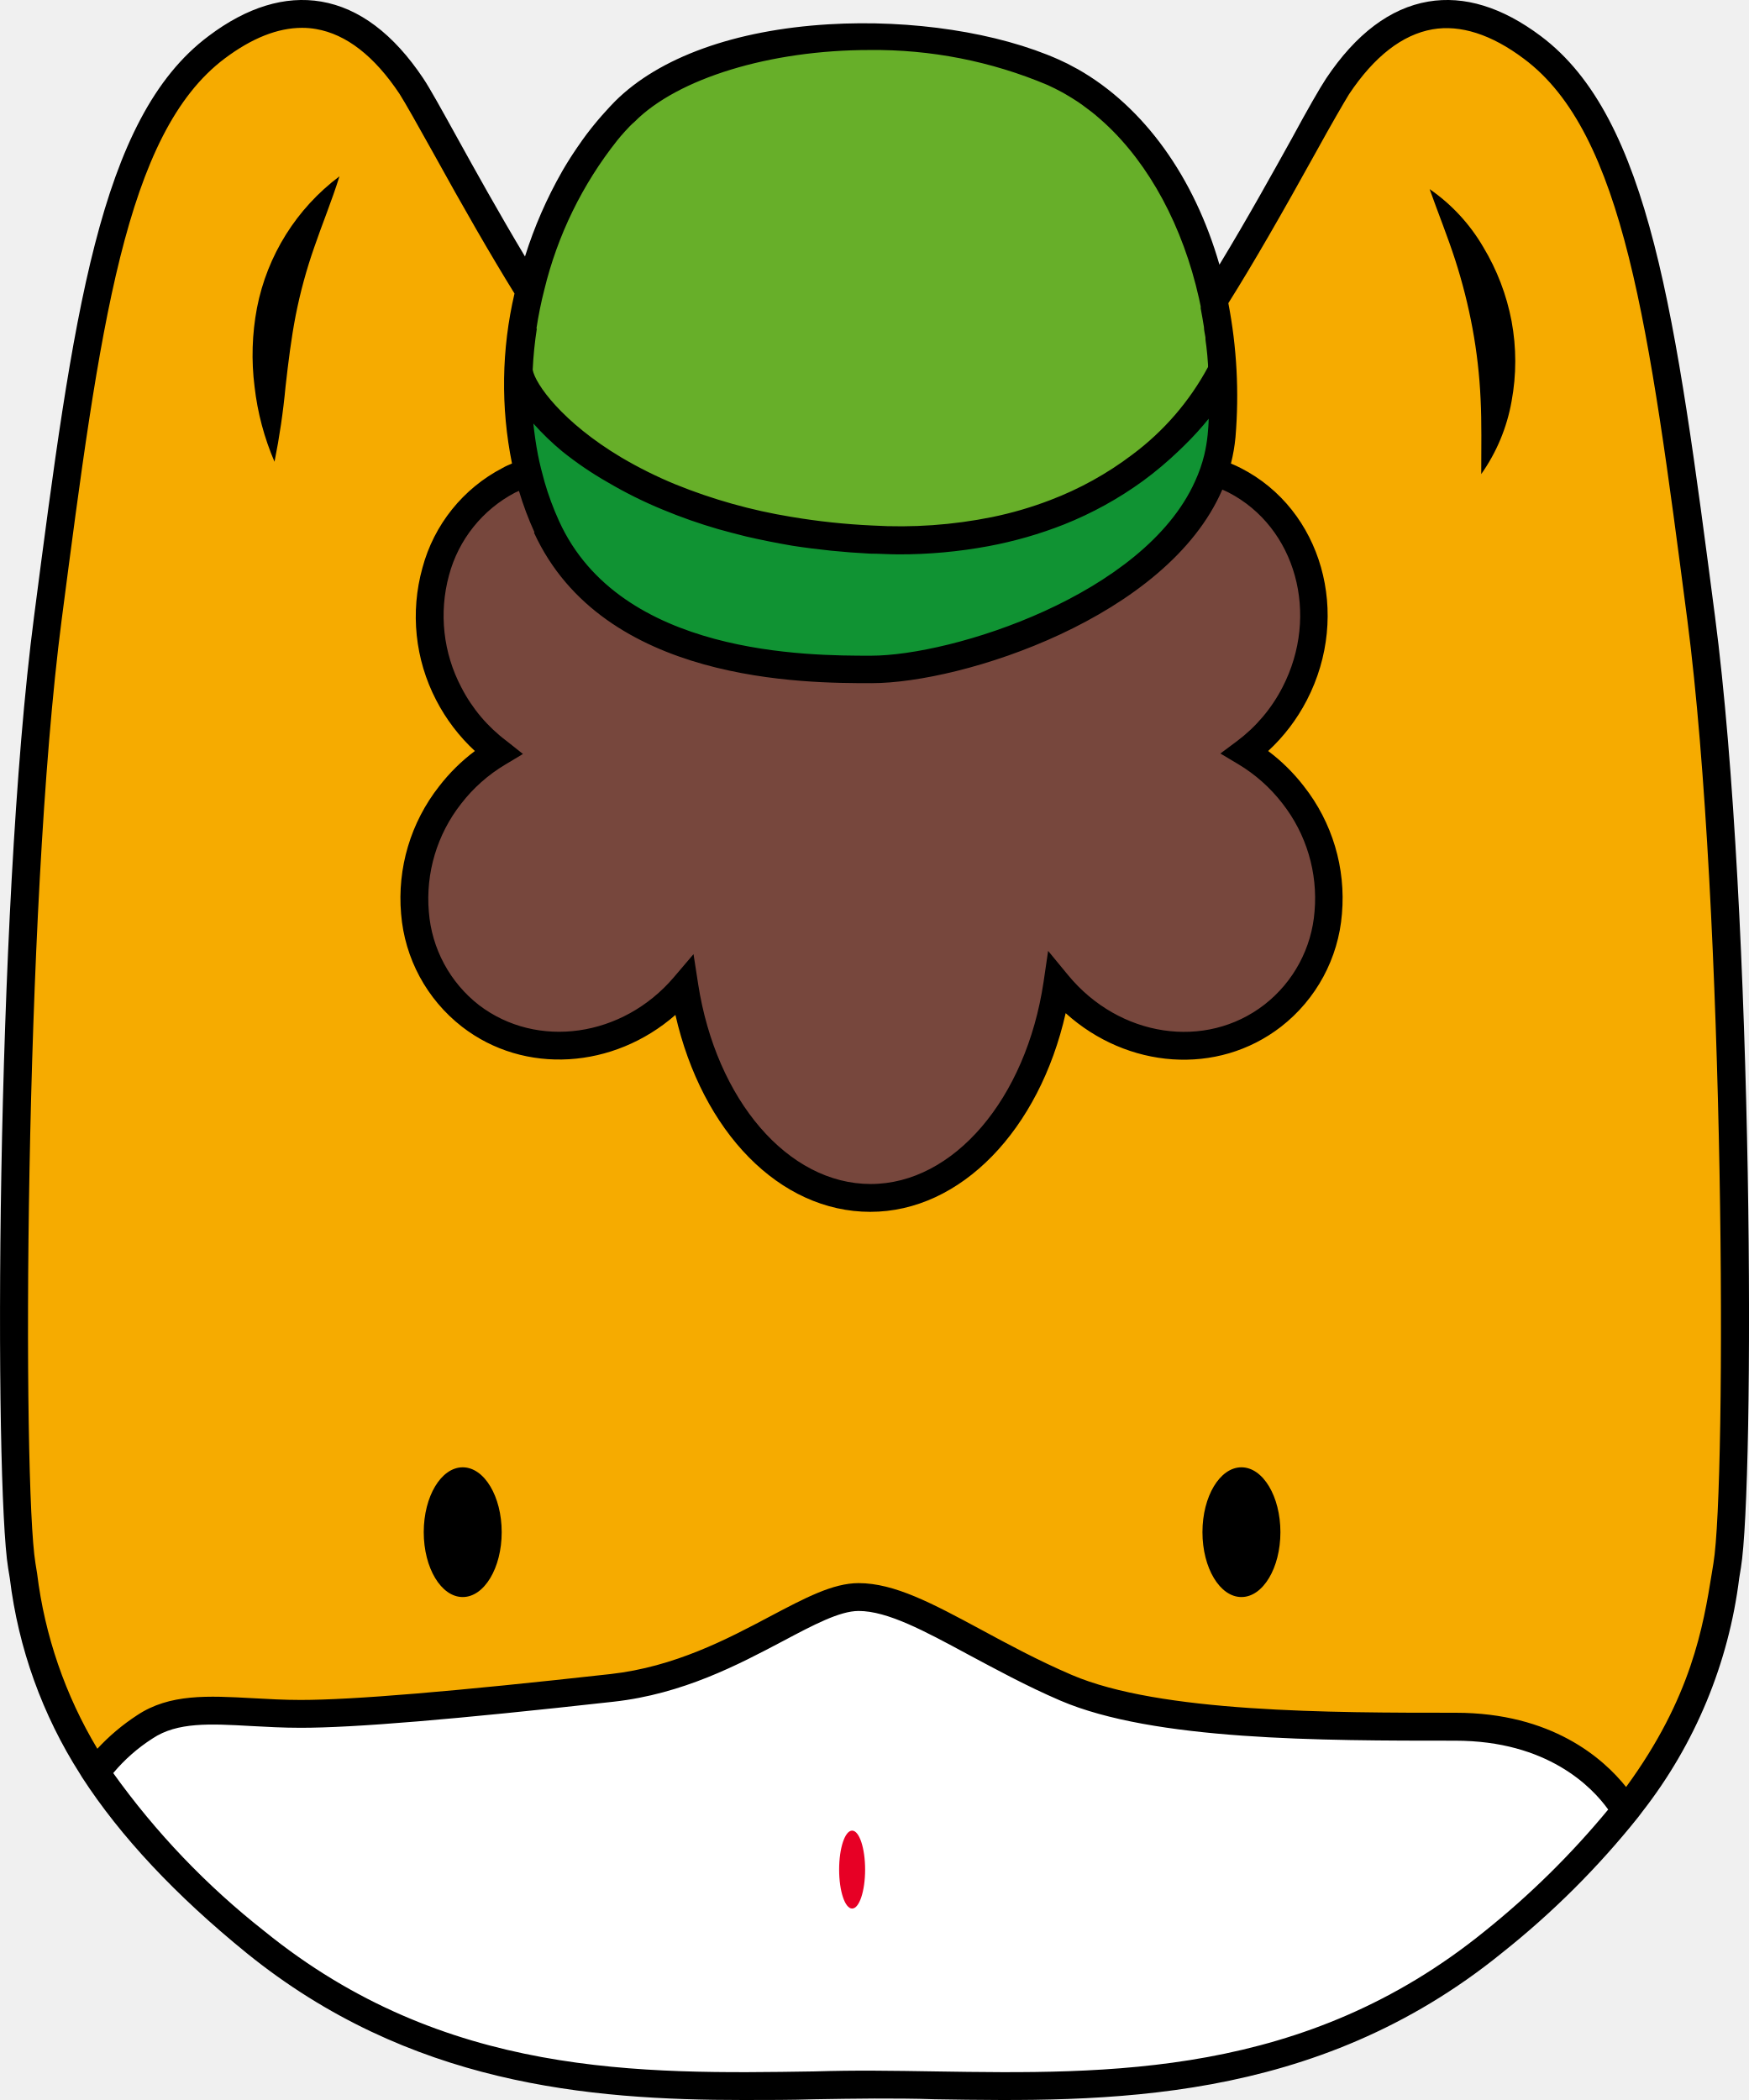
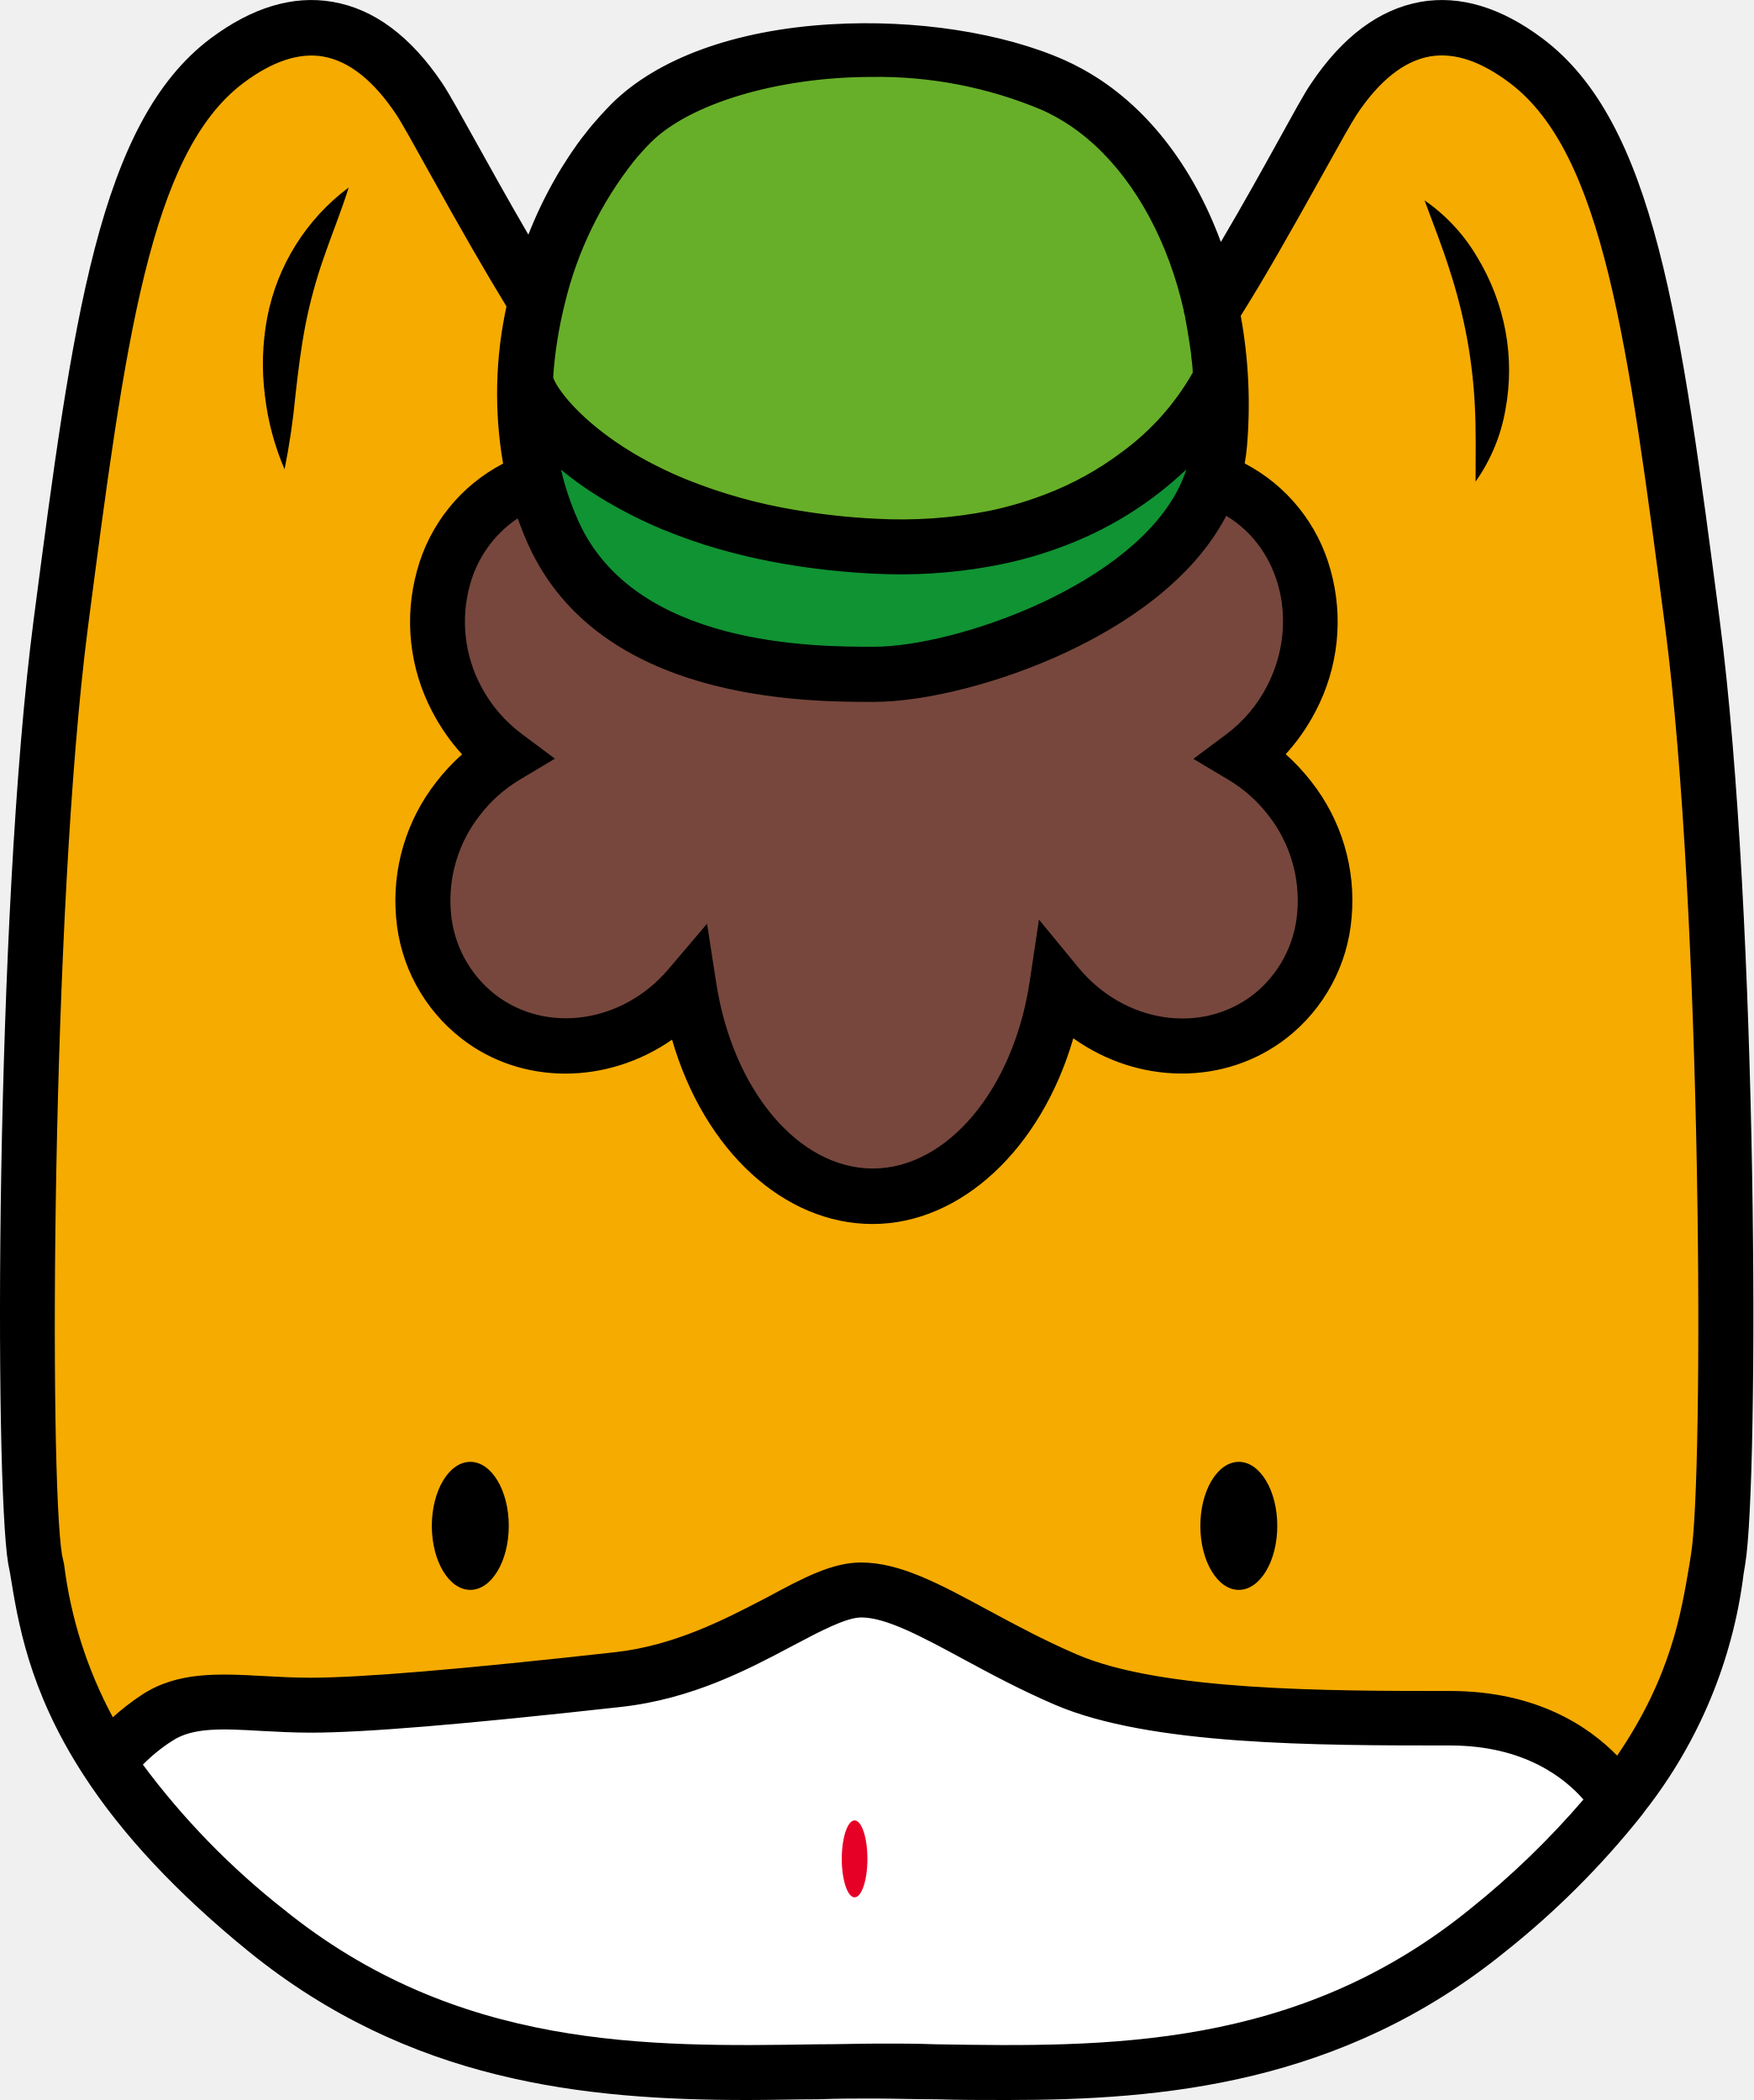
- <svg xmlns="http://www.w3.org/2000/svg" viewBox="0 0 188.46 226.3">
+ <svg xmlns="http://www.w3.org/2000/svg" viewBox="0 0 191.44 229.3">
  <defs>
    <style>.cls-1{fill:#f6ab00;}.cls-2{fill:#77473d;}.cls-3{fill:#109333;}.cls-4{fill:#67af29;}.cls-5{fill:#fff;}.cls-6{fill:#e70025;}</style>
  </defs>
  <g id="レイヤー_2" data-name="レイヤー 2">
    <g id="レイヤー_1-2" data-name="レイヤー 1">
-       <path class="cls-1" d="M183.31,66.62c-4.19-32.16-7-53.14-18.18-61.53s-18.18,0-21,4.2-16.79,32.16-22.38,33.56c-5.15,1.28-24.5,1.38-27.55,1.4s-22.4-.12-27.55-1.4c-5.59-1.4-19.57-29.37-22.37-33.56s-9.79-12.59-21-4.2S9.35,34.46,5.15,66.62,1,160.32,2.36,168.71c.87,5.24,1.74,12.67,7.74,21.94,3.6,5.57,9,11.79,17.43,18.61,22.22,18.05,47.18,15.42,66.7,15.38s44.49,2.67,66.71-15.38a89.28,89.28,0,0,0,14.41-14.37c8.75-11.26,9.75-20.16,10.76-26.18C187.51,160.32,187.51,98.78,183.31,66.62Z" />
-       <path class="cls-2" d="M139.35,85.64a18.58,18.58,0,0,0-5.15-4.58,18.48,18.48,0,0,0,5.33-6.3c4.43-8.58,1.54-18.89-6.46-23-7.8-4-70.25-4.14-78.24,0s-10.89,14.44-6.46,23a18.48,18.48,0,0,0,5.33,6.3,18.58,18.58,0,0,0-5.15,4.58c-5.92,7.64-4.94,18.3,2.19,23.81,6.89,5.34,17,3.87,23-3.17,2,13,10.24,22.81,20.07,22.81S112,119.2,113.93,106c6,7.26,16.25,8.83,23.23,3.42S145.26,93.28,139.35,85.64Z" />
-       <path class="cls-3" d="M93.91,72.12c9.79,0,36.36-8.39,37.76-25.17s-5.59-33.57-18.18-39.16S77.13,2.2,67.34,12,52,41.35,59,56.73,86.92,72.12,93.91,72.12Z" />
-       <path class="cls-4" d="M131.75,39.61c-.85-14.12-7.51-27-18.26-31.82C100.91,2.2,77.13,2.2,67.34,12,61,18.34,56.4,28.82,55.88,39.59c-.14,2.92,10.07,17.14,38,18.54S131.83,40.82,131.75,39.61Z" />
-       <path class="cls-5" d="M10.21,191.35c3.59,5.56,9,11.78,17.42,18.61,22.22,18,47.18,15.42,66.71,15.38S138.82,228,161,210a90.2,90.2,0,0,0,14.42-14.36s-4.63-9.51-18.61-9.51-32.17,0-42-4.2-16.78-9.79-22.37-9.79-14,8.39-26.57,9.79-26.57,2.8-33.56,2.8-12.59-1.4-16.78,1.4S10.21,191.35,10.21,191.35Z" />
-       <ellipse cx="133.77" cy="165.11" rx="4.2" ry="6.99" />
-       <ellipse cx="49.86" cy="165.11" rx="4.2" ry="6.99" />
-       <ellipse class="cls-6" cx="91.82" cy="201.47" rx="1.4" ry="4.2" />
-       <path d="M154.05,20.38a19.55,19.55,0,0,1,5.77,6.23,24.19,24.19,0,0,1,3.06,8,23.62,23.62,0,0,1,0,8.63,19.48,19.48,0,0,1-3.27,7.85c0-2.86.06-5.5-.07-8.1a55.93,55.93,0,0,0-.87-7.6A59.28,59.28,0,0,0,156.8,28C156,25.52,155,23.05,154.05,20.38Z" />
-       <path d="M36.58,19c-.85,2.71-1.88,5.19-2.72,7.65a53.4,53.4,0,0,0-2,7.35c-.48,2.48-.79,5-1.09,7.65a78.23,78.23,0,0,1-1.19,8.11,28.66,28.66,0,0,1-2.15-8.09,27.26,27.26,0,0,1,.26-8.49A23.29,23.29,0,0,1,36.58,19Z" />
-       <path d="M184.8,66.43c-4.22-32.35-7-53.72-18.77-62.54C161.86.76,157.77-.49,153.9.17c-4.1.7-7.8,3.49-11,8.28-.7,1.06-2,3.33-3.71,6.49-1.85,3.33-4.77,8.61-7.79,13.58-2.7-9.38-8.1-17-15.27-21.07l-.19-.1c-.6-.34-1.22-.65-1.85-.93-6.56-2.92-15.84-4.34-24.82-3.8-10.08.61-18.25,3.56-23,8.3-.38.39-.75.78-1.11,1.19l-.35.39c-.26.29-.51.6-.76.9l-.34.42c-.35.44-.68.88-1,1.33l-.08.12c-.31.43-.61.88-.91,1.33l-.24.37c-.27.42-.53.85-.79,1.29l-.12.21a46.62,46.62,0,0,0-4,9.17c-2.82-4.7-5.52-9.57-7.25-12.7s-3-5.43-3.71-6.49c-3.2-4.79-6.9-7.58-11-8.28-3.88-.66-8,.59-12.14,3.72C10.67,12.71,7.88,34.08,3.67,66.43-.52,98.55-.61,160,.88,169l.18,1.1a50.5,50.5,0,0,0,7.58,21.09l.2.33c4.11,6.35,10.07,12.72,17.74,18.95C44.08,224.64,63.4,226.3,80.1,226.3c2.62,0,5.17,0,7.65-.08q3.33-.06,6.48-.08c2.1,0,4.27,0,6.49.08,18.23.29,40.92.65,61.16-15.8a91.88,91.88,0,0,0,14.65-14.61l.43-.57a51.2,51.2,0,0,0,10.45-25.19l.18-1.1C189.07,160,189,98.55,184.8,66.43Zm-127-31a42.2,42.2,0,0,1,.85-4.2,41.67,41.67,0,0,1,7.86-16.1l.38-.46.47-.53c.33-.36.66-.72,1-1C73,8.44,83,5.39,93.69,5.39a47.92,47.92,0,0,1,19.19,3.77c.54.24,1.06.51,1.58.79l.32.18c.47.27.93.56,1.39.86l.47.33,1,.75c.29.23.58.47.86.72s.36.31.54.48c4.84,4.46,8.42,11.16,10.15,18.85.06.3.13.6.19.9,0,.07,0,.15,0,.22.13.66.24,1.32.35,2,0,.37.11.74.16,1.11v.07c0,.3.07.59.1.89.08.65.14,1.31.18,2,0,.08,0,.16,0,.24A28.77,28.77,0,0,1,122,49a35.47,35.47,0,0,1-8.83,4.89,39.83,39.83,0,0,1-6.26,1.83A50.17,50.17,0,0,1,94,56.63a72.73,72.73,0,0,1-8.78-.94A58,58,0,0,1,72.79,52.2a45.54,45.54,0,0,1-5.85-2.91c-6.35-3.79-9.27-7.91-9.54-9.44A41.58,41.58,0,0,1,57.85,35.39Zm72.44,9.67c0,.58-.06,1.17-.11,1.76a16.63,16.63,0,0,1-.36,2.15,15.79,15.79,0,0,1-1,2.86c-5.49,12.24-26.12,18.79-34.94,18.79-6.68,0-27,0-33.59-14.51a30.9,30.9,0,0,1-1.56-4.21c-.28-1-.52-1.94-.71-2.91-.22-1.13-.38-2.26-.5-3.39a29,29,0,0,0,3.11,3A37.52,37.52,0,0,0,65.53,52a46.37,46.37,0,0,0,5.86,2.91,56.41,56.41,0,0,0,6,2.11c1,.28,2,.54,3,.79q2.42.56,5,1a81.82,81.82,0,0,0,8.34.85c1,0,2.07.08,3.08.08a52.41,52.41,0,0,0,9.68-.88,44.37,44.37,0,0,0,8.18-2.35,39,39,0,0,0,8.5-4.69,38.33,38.33,0,0,0,3.84-3.23l.62-.6A32.7,32.7,0,0,0,130.29,45.06Zm-72.7,12.3C65,73.62,86.76,73.62,93.91,73.62c9.81,0,31.85-7.08,37.8-20.86.23.11.45.19.67.31,7.26,3.75,9.86,13.17,5.81,21a16.9,16.9,0,0,1-4.89,5.79l-1.8,1.34,1.93,1.15a17.13,17.13,0,0,1,4.74,4.21,16.57,16.57,0,0,1,3.48,11.65,14.12,14.12,0,0,1-5.4,10.05c-6.35,4.92-15.64,3.52-21.16-3.18l-2.15-2.61-.49,3.34c-1.88,12.62-9.71,21.78-18.63,21.78s-16.65-9.06-18.59-21.54l-.5-3.23-2.12,2.49c-5.52,6.48-14.73,7.78-21,3a14.12,14.12,0,0,1-5.4-10.05,16.57,16.57,0,0,1,3.48-11.65,17,17,0,0,1,4.74-4.21l1.92-1.15L54.6,79.86a16.79,16.79,0,0,1-4.89-5.79A16.56,16.56,0,0,1,48.38,62a14.2,14.2,0,0,1,7.13-8.92l.41-.18A34.53,34.53,0,0,0,57.59,57.36ZM12.2,191.07a18.56,18.56,0,0,1,4.24-3.73c2.67-1.78,6.18-1.59,10.62-1.34,1.69.09,3.44.19,5.33.19,5.78,0,16.49-.89,33.72-2.81,7.48-.83,13.46-4,18.27-6.54,3.28-1.74,6.11-3.24,8.14-3.24,3.11,0,7.11,2.16,11.74,4.66,3,1.6,6.3,3.41,10,5,10.08,4.32,28.08,4.32,42.55,4.32,9.94,0,14.75,5,16.48,7.42A91.33,91.33,0,0,1,160,208.1c-19.4,15.75-40.56,15.41-59.23,15.12q-3.35-.06-6.53-.08t-6.53.08c-18.67.29-39.83.63-59.23-15.12A83.43,83.43,0,0,1,12.2,191.07Zm172.43-22.61-.18,1.11c-.92,5.68-2.18,13.36-9.23,23-2.45-3.07-8-8-18.37-8-13.45,0-31.86,0-41.37-4.08-3.61-1.55-6.89-3.32-9.79-4.89-5.2-2.8-9.3-5-13.17-5-2.77,0-5.76,1.59-9.55,3.59-4.58,2.43-10.28,5.44-17.19,6.21-16.88,1.88-27.8,2.79-33.39,2.79-1.81,0-3.51-.1-5.16-.19-4.8-.26-8.95-.5-12.46,1.84a22.73,22.73,0,0,0-4.28,3.61A48.13,48.13,0,0,1,4,169.57l-.18-1.11C2.41,159.89,2.58,98,6.64,66.82c4.12-31.6,6.84-52.47,17.59-60.53C27.15,4.1,29.94,3,32.54,3a8.51,8.51,0,0,1,1.52.13c3.25.56,6.28,2.91,9,7,.63,1,1.93,3.3,3.58,6.27,3.31,6,6.23,11.08,8.8,15.23a43,43,0,0,0-.27,18.32c-.35.15-.7.29-1,.47a17.1,17.1,0,0,0-8.65,10.77A19.54,19.54,0,0,0,47,75.45a19.9,19.9,0,0,0,4.17,5.48,20.07,20.07,0,0,0-3.85,3.8,19.51,19.51,0,0,0-4.1,13.75,17.14,17.14,0,0,0,6.56,12.16c6.75,5.23,16.36,4.54,23-1.27,2.88,12.63,11.24,21.22,21,21.22s18.21-8.84,21.05-21.41c6.64,6,16.34,6.78,23.21,1.46a17.14,17.14,0,0,0,6.56-12.16,19.51,19.51,0,0,0-4.1-13.75,20.07,20.07,0,0,0-3.85-3.8,19.9,19.9,0,0,0,4.17-5.48c4.81-9.3,1.62-20.54-7.1-25-.35-.19-.72-.34-1.08-.5a18.71,18.71,0,0,0,.49-2.84,53,53,0,0,0-.77-14.44c2.72-4.33,5.84-9.77,9.42-16.24,1.65-3,3-5.32,3.58-6.27,2.72-4.08,5.75-6.43,9-7,3-.52,6.34.54,9.83,3.16C175,14.35,177.7,35.22,181.82,66.82,185.88,98,186.06,159.89,184.63,168.46Z" />
+       <path class="cls-1" d="M184.8,68.12C180.61,36,177.81,15,166.62,6.59s-18.18,0-21,4.2S128.86,43,123.27,44.35c-5.15,1.29-24.5,1.38-27.55,1.4s-22.4-.11-27.55-1.4C62.58,43,48.59,15,45.8,10.79S36-1.8,24.82,6.59,10.84,36,6.64,68.12s-4.19,93.7-2.79,102.09c.87,5.24,1.74,12.67,7.74,21.94,3.6,5.57,9,11.79,17.43,18.61,22.22,18.06,47.18,15.43,66.7,15.38s44.49,2.68,66.71-15.38a89.28,89.28,0,0,0,14.41-14.37c8.75-11.26,9.75-20.16,10.76-26.18C189,161.82,189,100.29,184.8,68.12Z" />
+       <path class="cls-2" d="M140.84,87.15a18.46,18.46,0,0,0-5.15-4.59,18.34,18.34,0,0,0,5.32-6.3c4.44-8.58,1.55-18.89-6.45-23-7.8-4-70.25-4.14-78.25,0s-10.88,14.44-6.45,23a18.48,18.48,0,0,0,5.33,6.3A18.46,18.46,0,0,0,50,87.15c-5.92,7.63-4.94,18.29,2.19,23.8,6.89,5.34,17,3.88,23-3.16,2,13,10.24,22.8,20.07,22.8s18.15-9.89,20.11-23.06c6,7.26,16.25,8.83,23.23,3.42S146.75,94.78,140.84,87.15Z" />
+       <path class="cls-3" d="M95.4,73.62c9.79,0,36.36-8.39,37.76-25.17S127.57,14.89,115,9.29,78.62,3.7,68.83,13.49,53.45,42.85,60.44,58.24,88.41,73.62,95.4,73.62Z" />
+       <path class="cls-4" d="M133.24,41.12c-.85-14.13-7.51-27-18.26-31.83C102.4,3.7,78.62,3.7,68.83,13.49,62.48,19.84,57.89,30.32,57.37,41.1c-.14,2.91,10.07,17.14,38,18.53S133.32,42.33,133.24,41.12Z" />
+       <path class="cls-5" d="M11.7,192.85c3.59,5.56,9,11.79,17.42,18.61,22.22,18,47.18,15.43,66.71,15.38s44.48,2.67,66.7-15.38A90.2,90.2,0,0,0,177,197.1s-4.63-9.51-18.61-9.51-32.17,0-42-4.2S99.6,173.61,94,173.61,80,182,67.44,183.39s-26.57,2.8-33.56,2.8-12.59-1.4-16.78,1.4S11.7,192.85,11.7,192.85Z" />
+       <ellipse cx="135.26" cy="166.61" rx="4.2" ry="6.99" />
+       <ellipse cx="51.35" cy="166.61" rx="4.2" ry="6.99" />
+       <ellipse class="cls-6" cx="93.31" cy="202.97" rx="1.4" ry="4.2" />
+       <path d="M155.54,21.88a19.55,19.55,0,0,1,5.77,6.23,24.19,24.19,0,0,1,3.06,8,23.4,23.4,0,0,1,0,8.63,19.33,19.33,0,0,1-3.26,7.85c0-2.86.06-5.5-.07-8.1a56.11,56.11,0,0,0-.87-7.6,58.7,58.7,0,0,0-1.9-7.43C157.5,27,156.53,24.55,155.54,21.88Z" />
+       <path d="M38.07,20.48c-.85,2.71-1.88,5.19-2.72,7.65a53.4,53.4,0,0,0-2,7.35c-.48,2.48-.79,5-1.09,7.66a78.45,78.45,0,0,1-1.19,8.1,28.68,28.68,0,0,1-2.15-8.08,27.32,27.32,0,0,1,.26-8.5,23.17,23.17,0,0,1,8.88-14.18Z" />
+       <path d="M186.29,67.93c-4.22-32.35-7-53.72-18.77-62.54-4.17-3.13-8.26-4.38-12.13-3.72-4.1.71-7.8,3.49-11,8.29-.7,1-2,3.32-3.71,6.48-1.85,3.33-4.77,8.61-7.79,13.59C130.2,20.64,124.8,13,117.63,9l-.19-.1c-.6-.34-1.22-.65-1.85-.93C109,5,99.75,3.58,90.77,4.12c-10.08.61-18.25,3.56-23,8.31-.38.38-.75.77-1.11,1.18l-.35.39c-.26.3-.51.6-.76.91-.12.14-.23.27-.34.42-.35.43-.68.87-1,1.32l-.08.12c-.31.44-.61.88-.91,1.33l-.24.37c-.27.43-.53.85-.79,1.29l-.12.22A45.54,45.54,0,0,0,58,29.15c-2.82-4.71-5.52-9.58-7.25-12.71S47.75,11,47.05,10c-3.2-4.8-6.9-7.58-11-8.29-3.88-.66-8,.59-12.14,3.72C12.16,14.21,9.37,35.58,5.15,67.93,1,100.05.88,161.54,2.37,170.45l.18,1.1a50.5,50.5,0,0,0,7.58,21.09l.2.33c4.1,6.35,10.07,12.73,17.74,19,17.5,14.21,36.82,15.87,53.52,15.87,2.62,0,5.17,0,7.65-.08q3.33-.06,6.48-.08c2.1,0,4.27,0,6.49.08,18.23.3,40.92.65,61.16-15.79A92.29,92.29,0,0,0,178,197.32l.43-.57a51.36,51.36,0,0,0,10.45-25.2l.18-1.1C190.56,161.54,190.48,100.05,186.29,67.93Zm-126.95-31a42.2,42.2,0,0,1,.85-4.2,41.67,41.67,0,0,1,7.86-16.1l.38-.46.47-.53,1-1C74.5,9.94,84.52,6.9,95.18,6.9a47.92,47.92,0,0,1,19.19,3.76c.54.24,1.06.51,1.58.8l.32.17c.47.27.93.56,1.39.87l.46.32c.34.24.67.49,1,.75s.58.47.86.72.36.31.54.48c4.84,4.46,8.42,11.16,10.15,18.85.06.3.13.6.19.9,0,.07,0,.15,0,.23.13.65.24,1.31.35,2,.05.36.11.73.16,1.11v.06c0,.3.07.59.1.89.08.65.14,1.31.18,2,0,.08,0,.16,0,.24a28.77,28.77,0,0,1-8.29,9.5,35.47,35.47,0,0,1-8.83,4.89,39.83,39.83,0,0,1-6.26,1.83,50.6,50.6,0,0,1-12.87.92,74.73,74.73,0,0,1-8.78-1A58,58,0,0,1,74.28,53.7a44.27,44.27,0,0,1-5.85-2.91c-6.35-3.79-9.27-7.91-9.54-9.43A41.77,41.77,0,0,1,59.34,36.89Zm72.44,9.67c0,.59-.07,1.17-.11,1.76a16.63,16.63,0,0,1-.36,2.15,15.79,15.79,0,0,1-1,2.86c-5.49,12.24-26.12,18.79-34.94,18.79-6.68,0-27,0-33.59-14.51a30.9,30.9,0,0,1-1.56-4.21c-.28-1-.52-1.93-.71-2.91s-.38-2.26-.5-3.39a29,29,0,0,0,3.11,3A38.51,38.51,0,0,0,67,53.49a46.37,46.37,0,0,0,5.86,2.91,53.58,53.58,0,0,0,6,2.11c1,.28,2,.54,3,.79q2.41.56,5,1a79.08,79.08,0,0,0,8.34.85c1,.06,2.07.08,3.08.08a52.41,52.41,0,0,0,9.68-.88A43.28,43.28,0,0,0,116.26,58a38.87,38.87,0,0,0,8.51-4.69,35.84,35.84,0,0,0,3.84-3.23l.62-.6A32.7,32.7,0,0,0,131.78,46.56Zm-72.7,12.3C66.47,75.12,88.25,75.12,95.4,75.12c9.81,0,31.85-7.08,37.8-20.85.23.1.45.19.67.3,7.26,3.75,9.86,13.17,5.81,21a16.9,16.9,0,0,1-4.89,5.79L133,82.7l1.93,1.15a17.29,17.29,0,0,1,4.74,4.21,16.57,16.57,0,0,1,3.48,11.65,14.14,14.14,0,0,1-5.41,10.06c-6.34,4.91-15.63,3.51-21.15-3.19L114.43,104l-.49,3.34c-1.88,12.62-9.71,21.78-18.63,21.78s-16.65-9-18.59-21.53l-.5-3.24-2.12,2.49c-5.52,6.48-14.73,7.78-21,3a14.16,14.16,0,0,1-5.4-10.06,16.57,16.57,0,0,1,3.48-11.65A17.15,17.15,0,0,1,56,83.85l1.92-1.15-1.79-1.34a16.79,16.79,0,0,1-4.89-5.79,16.56,16.56,0,0,1-1.33-12.08A14.2,14.2,0,0,1,57,54.57l.41-.18A34,34,0,0,0,59.08,58.86ZM13.69,192.58a18.3,18.3,0,0,1,4.24-3.74c2.67-1.78,6.18-1.59,10.62-1.34,1.69.09,3.44.19,5.33.19,5.78,0,16.49-.89,33.72-2.8,7.48-.84,13.46-4,18.27-6.55,3.28-1.73,6.11-3.23,8.14-3.23,3.11,0,7.11,2.16,11.74,4.66,3,1.59,6.3,3.4,10,5,10.07,4.32,28.08,4.32,42.55,4.32,9.94,0,14.75,5,16.48,7.42a91.33,91.33,0,0,1-13.34,13.09c-19.4,15.76-40.56,15.41-59.23,15.12q-3.34-.06-6.53-.08t-6.53.08c-18.67.3-39.83.64-59.23-15.12A83.4,83.4,0,0,1,13.69,192.58ZM186.12,170l-.18,1.11c-.92,5.68-2.18,13.36-9.23,23-2.45-3.06-8-8-18.37-8-13.45,0-31.86,0-41.37-4.07-3.61-1.55-6.89-3.33-9.79-4.89-5.2-2.81-9.3-5-13.17-5-2.77,0-5.76,1.58-9.55,3.58-4.58,2.43-10.28,5.45-17.19,6.21-16.88,1.88-27.8,2.79-33.39,2.79-1.81,0-3.51-.09-5.16-.19-4.8-.26-8.95-.5-12.46,1.84A22.73,22.73,0,0,0,12,190a48.13,48.13,0,0,1-6.47-18.88L5.32,170C3.9,161.4,4.07,99.46,8.13,68.32,12.25,36.73,15,15.85,25.72,7.79,28.64,5.61,31.43,4.5,34,4.5a9.54,9.54,0,0,1,1.52.13c3.25.56,6.28,2.91,9,7,.63,1,1.93,3.3,3.58,6.27,3.31,6,6.23,11.08,8.8,15.24a43,43,0,0,0-.27,18.31c-.35.15-.7.29-1,.47A17.12,17.12,0,0,0,47,62.68,19.54,19.54,0,0,0,48.53,77a20.06,20.06,0,0,0,4.16,5.48,20.31,20.31,0,0,0-3.84,3.8A19.51,19.51,0,0,0,44.75,100a17.13,17.13,0,0,0,6.56,12.16c6.75,5.23,16.36,4.54,23-1.27,2.88,12.63,11.24,21.22,21,21.22s18.21-8.84,21-21.41c6.64,6,16.34,6.78,23.21,1.46A17.13,17.13,0,0,0,146.13,100,19.51,19.51,0,0,0,142,86.23a20.07,20.07,0,0,0-3.85-3.8A19.9,19.9,0,0,0,142.35,77c4.81-9.3,1.62-20.53-7.1-25-.35-.19-.72-.34-1.08-.5a18.71,18.71,0,0,0,.49-2.84,53,53,0,0,0-.77-14.44c2.72-4.33,5.84-9.77,9.42-16.24,1.65-3,2.95-5.32,3.58-6.27,2.72-4.08,5.75-6.43,9-7,3-.52,6.34.54,9.83,3.16,10.75,8.06,13.47,28.94,17.59,60.53C187.37,99.46,187.55,161.4,186.12,170Z" />
+       <path d="M110,229.3c-2.67,0-5.27,0-7.79-.08-2.21,0-4.37-.07-6.46-.08s-4.25,0-6.46.08c-2.48,0-5,.08-7.67.08-17.93,0-36.93-2-54.46-16.21-7.79-6.33-13.87-12.82-18.06-19.31l-.21-.33c-5.75-9-6.93-16.33-7.79-21.66L.89,170.7c-1.5-9-1.43-70.74,2.78-103C7.94,35,10.76,13.39,23,4.19,27.54.8,32-.54,36.31.2c4.52.77,8.55,3.77,12,8.92.74,1.11,2,3.4,3.77,6.58,1.34,2.41,3.39,6.11,5.61,9.92a46.64,46.64,0,0,1,3.09-6.4l.08-.14c.32-.53.59-1,.87-1.41l.25-.39c.3-.47.62-.93.94-1.38l.08-.12c.34-.48.69-.93,1.05-1.38l.29-.37c.33-.39.59-.71.86-1l.36-.41c.39-.42.77-.84,1.17-1.24,5-5,13.52-8.11,24-8.73,9.21-.55,18.74.91,25.52,3.92.63.28,1.27.6,2,1l.19.11C125,11.35,130.2,18,133.3,26.42c2.41-4.08,4.64-8.11,6.08-10.71,1.76-3.18,3-5.48,3.77-6.59C146.58,4,150.61,1,155.13.2c4.3-.74,8.77.61,13.29,4,12.27,9.2,15.09,30.82,19.35,63.54h0c4.21,32.23,4.28,94,2.79,103l-.18,1.09a52.43,52.43,0,0,1-10.74,25.86l-.16.22-.28.37a93.13,93.13,0,0,1-14.88,14.85C146.46,227.6,126.88,229.3,110,229.3Zm-6.42-3.06,4.17,0Zm-7.84-.1-3.27,0Zm0,0,3.12,0-3.12,0ZM15.6,192.68a83.2,83.2,0,0,0,15.31,15.75c19,15.41,39.83,15.08,58.24,14.79,2.26,0,4.44-.07,6.57-.08s4.32,0,6.56.08c18.43.29,39.29.62,58.25-14.79a91.92,91.92,0,0,0,12.36-11.94c-2-2.28-6.39-5.9-14.55-5.9-14.61,0-32.78,0-43.14-4.44-3.8-1.63-7.17-3.45-10.15-5.06-4.46-2.41-8.31-4.48-11-4.48-1.65,0-4.46,1.48-7.44,3.06-4.92,2.61-11,5.84-18.8,6.71-17.29,1.92-28.06,2.81-33.89,2.81-1.92,0-3.68-.1-5.38-.19-4.19-.24-7.48-.42-9.74,1.09A18.43,18.43,0,0,0,15.6,192.68Zm160.26,2.71.17.24.68.93-.73.89a92.22,92.22,0,0,1-13.55,13.31l-.83.66.83-.66a91.41,91.41,0,0,0,14.32-14.25Zm-164.1-3a81.38,81.38,0,0,0,16.06,17.36,82.82,82.82,0,0,1-15.36-16.36l-.63-.91.69-.87a19.9,19.9,0,0,1,4.45-4A21.55,21.55,0,0,0,13.09,191Zm146.7-4.83c7.59,0,12.4,2.87,15.17,5.37C170.83,190.42,166,187.62,158.46,187.59ZM94,170.61c4.25,0,8.5,2.29,13.88,5.2,2.87,1.55,6.12,3.3,9.67,4.83,9.23,4,27.46,4,40.78,4,9.48,0,15.19,3.93,18.24,7.06,5.9-8.65,7-15.64,7.88-20.82l.18-1.12c1.42-8.51,1.23-70.16-2.81-101.2-4.08-31.22-6.77-51.84-17-59.52-3.14-2.36-6-3.33-8.68-2.88-2.82.49-5.52,2.62-8,6.34-.59.9-1.94,3.32-3.5,6.13-3.89,7-6.74,12-9.17,15.85a53.9,53.9,0,0,1,.68,14.27,17.43,17.43,0,0,1-.25,1.85l0,0a18.67,18.67,0,0,1,9.38,11.65,21,21,0,0,1-1.64,15.42,21.9,21.9,0,0,1-3.26,4.68,22.72,22.72,0,0,1,2.8,3,21,21,0,0,1,4.4,14.81,18.62,18.62,0,0,1-7.13,13.21c-6.71,5.19-16.15,5.08-23.26,0-3.5,12.06-12.27,20.28-21.92,20.28s-18.38-8-21.89-20.13c-7.08,4.93-16.43,5-23-.13a18.62,18.62,0,0,1-7.13-13.21,21,21,0,0,1,4.4-14.81,22.07,22.07,0,0,1,2.8-3,21.9,21.9,0,0,1-3.26-4.68,21,21,0,0,1-1.66-15.37,18.63,18.63,0,0,1,9.4-11.7h0a44.79,44.79,0,0,1,.37-17.16c-2.28-3.73-5-8.45-8.51-14.78-1.57-2.83-2.92-5.27-3.52-6.17-2.48-3.72-5.17-5.85-8-6.34-2.63-.45-5.54.53-8.68,2.88-10.24,7.68-12.93,28.3-17,59.52-4,31-4.23,92.69-2.82,101.2L7,170.83a47.52,47.52,0,0,0,5.32,16.68,26.5,26.5,0,0,1,3.12-2.42c3.92-2.61,8.5-2.35,13.36-2.08,1.63.09,3.3.18,5.09.18,5.53,0,16.4-.91,33.23-2.78,6.62-.73,12.18-3.68,16.65-6C87.73,172.27,90.87,170.61,94,170.61Zm64.44,17h0Zm0,0h0Zm0,0h0Zm0,0Zm-45.76-5.94q1.83.9,3.78,1.74c9.79,4.2,27.63,4.2,42,4.2-13.58,0-32.17,0-42-4.2C115.08,182.83,113.81,182.25,112.6,181.65Zm-88.21,4.19c-2.77,0-5.14.34-7.22,1.7,2.61-1.7,5.8-1.81,9.44-1.64Q25.46,185.84,24.39,185.84ZM3.88,170.4l.15.91a51.7,51.7,0,0,0,4.49,15.41A51.42,51.42,0,0,1,4,171.31ZM31.3,186.14c.84,0,1.69.05,2.58.05,5.72,0,16.38-.89,33.56-2.8,7.19-.79,13-3.89,17.72-6.37,3.47-1.83,6.45-3.41,8.85-3.41,3.49,0,7.64,2.24,12.45,4.83l1,.54-1-.53c-5-2.71-9-4.84-12.46-4.84-2.4,0-5.24,1.5-8.84,3.41-4.7,2.48-10.54,5.58-17.73,6.37-16.94,1.89-27.92,2.8-33.56,2.8C33,186.19,32.13,186.17,31.3,186.14Zm-3.95-.21,1.28.07,1.34.07L28.63,186ZM6.52,69.1c-4,32.07-4.14,91.57-2.7,100.93C2.43,160.9,2.59,100.45,6.52,69.1Zm178.37-.25c3.94,31.13,4.13,91.44,2.75,101.05C189.06,160.08,188.93,100.7,184.89,68.85ZM95.32,130.59h0Zm0,0h0ZM75.21,108.08l.56,2.45c2.73,12,10.57,20.06,19.52,20.06-9.57,0-18-9.59-20.05-22.8h0a18.64,18.64,0,0,1-2.85,2.71c.31-.24.62-.5.93-.76Zm20.12,22.51ZM77.2,100.86l1,6.46c1.82,11.75,9,20.27,17.1,20.27s15.38-8.62,17.14-20.5l1-6.68,4.29,5.22c5,6.07,13.37,7.37,19.08,3a12.73,12.73,0,0,0,4.83-9A15.07,15.07,0,0,0,138.47,89a15.5,15.5,0,0,0-4.32-3.84l-3.85-2.3,3.59-2.68a15.4,15.4,0,0,0,4.46-5.28c3.53-6.83,1.51-15-4.46-18.58-3.82,7.32-11.53,12.13-17.51,14.92-7,3.28-15.26,5.4-21,5.4-7.39,0-29.9,0-37.69-17.14h0c-.42-.94-.81-1.91-1.17-2.9a12.76,12.76,0,0,0-5.22,7.31,15,15,0,0,0,1.21,11A15.4,15.4,0,0,0,57,80.16l3.59,2.68-3.85,2.3A15.5,15.5,0,0,0,52.41,89a15.07,15.07,0,0,0-3.18,10.59,12.7,12.7,0,0,0,4.83,9c5.6,4.33,13.9,3.13,18.9-2.74ZM50.4,109.3A15.15,15.15,0,0,0,52.23,111l.45.34-.46-.34A16.83,16.83,0,0,1,50.4,109.3Zm89.7.38a13.59,13.59,0,0,1-1.45,1.27l-.45.34.45-.34A13.59,13.59,0,0,0,140.1,109.68Zm-24.64-1.83,1.9,1.72c.46.42.94.8,1.42,1.16a19.09,19.09,0,0,1-3.36-3.2c-.13.88-.29,1.75-.47,2.6Zm24.71-21.52c.23.27.46.54.67.82a18.15,18.15,0,0,1,3.87,11.34,18.15,18.15,0,0,0-3.87-11.34C140.63,86.87,140.4,86.6,140.17,86.33ZM46.46,95.1h0ZM46.7,94a10.62,10.62,0,0,0-.24,1.12A10.62,10.62,0,0,1,46.7,94Zm0,0Zm89-11.42a18.88,18.88,0,0,1,3,2.25,17.76,17.76,0,0,0-1.42-1.18l-1.44-1.08,1.33-1.22c.28-.26.55-.53.81-.8a18.46,18.46,0,0,1-2.29,2Zm-82-1.21L55,82.55l-1.45,1.08-.69.55a18.22,18.22,0,0,1,2.29-1.62h0A17,17,0,0,1,53.73,81.35Zm-.09-.09h0ZM53.37,81a3.07,3.07,0,0,0,.26.25A3.07,3.07,0,0,1,53.37,81Zm0,0h0Zm0,0h0ZM48,65.17a18,18,0,0,0,1.13,9.44A18,18,0,0,1,48,65.17Zm94.79-.71a18,18,0,0,1-.89,9.87A17.93,17.93,0,0,0,142.77,64.46ZM113.87,69c-6.89,3-14,4.59-18.47,4.59C99.86,73.62,107,72.05,113.87,69ZM60.44,58.24c6.66,14.63,26,15.34,33.86,15.38-7.82,0-27.2-.75-33.86-15.38a33.7,33.7,0,0,1-1.63-4.42c-.29-1-.54-2-.74-3s-.4-2.32-.52-3.53l-.18-1.76a40.07,40.07,0,0,0,.75,5.64l.26,1.2h0L58.84,54a36.3,36.3,0,0,0,1.6,4.28Zm.81-7c.13.58.28,1.14.44,1.7a30.33,30.33,0,0,0,1.48,4C69.37,70.62,89,70.62,95.4,70.62c9,0,28.59-6.8,33.57-17.9a13.13,13.13,0,0,0,.57-1.47,39.54,39.54,0,0,1-12.72,8.12,44.32,44.32,0,0,1-8.46,2.43,55.38,55.38,0,0,1-13.11.83,81.34,81.34,0,0,1-8.49-.87c-1.77-.28-3.51-.61-5.16-1-1.13-.27-2.14-.53-3.11-.81a57.88,57.88,0,0,1-6.19-2.16,49.27,49.27,0,0,1-6-3A38.25,38.25,0,0,1,61.25,51.28Zm103.39-46a23,23,0,0,1,2,1.34c10.68,8,13.71,27.44,17.55,56.73C180.33,34,177.3,14.6,166.62,6.59A23,23,0,0,0,164.64,5.25ZM53.24,55.33a15.81,15.81,0,0,0-4.59,7A15.81,15.81,0,0,1,53.24,55.33ZM136,54.08a15.69,15.69,0,0,1,5.93,7.47A15.52,15.52,0,0,0,136,54.08Zm-39.38,5.6c1.77.06,3.49,0,5.19-.08C100.12,59.71,98.38,59.74,96.62,59.68ZM61.5,47.5c.5.48,1,1,1.61,1.43a34.87,34.87,0,0,0,4.68,3.27A44.56,44.56,0,0,0,73.45,55a54.88,54.88,0,0,0,5.87,2c.92.26,1.89.52,3,.77,1.58.37,3.24.69,4.93,1l1.39.2q-1.1-.15-2.16-.33a60.21,60.21,0,0,1-12.74-3.58,46.58,46.58,0,0,1-6-3A35,35,0,0,1,61.5,47.5Zm53-38.41.45.2c.52.23,1.06.5,1.69.85l.34.19c.51.29,1,.6,1.49.92l.5.35c.35.25.7.52,1,.8s.61.5.91.75l.58.52c5,4.63,8.78,11.6,10.59,19.62l0,.12c.06.27.12.54.17.81l0,.22c.13.69.25,1.37.36,2.06.06.38.12.76.17,1.15s.08.67.11,1c.08.68.14,1.35.19,2l0,.55-.15.43a30.24,30.24,0,0,1-8.74,10,36.7,36.7,0,0,1-9.2,5.1,42.27,42.27,0,0,1-4.08,1.33,41.33,41.33,0,0,0,4.64-1.53,37.61,37.61,0,0,0,8.17-4.51,35.79,35.79,0,0,0,3.69-3.1l.16-.15c.15-.14.29-.28.43-.43a31.18,31.18,0,0,0,2.44-2.76l2.71-3.47a51.22,51.22,0,0,0-.89-7.75l-.12-.58.1-.15-.94-3.25C128.8,21.2,123.62,14,116.89,10.26l-.18-.1c-.61-.34-1.18-.62-1.73-.87ZM34,3c-2.94,0-6,1.21-9.21,3.59C14.9,14,11.59,31.32,8.09,57.19,11.59,31.31,14.9,14,24.82,6.59c3.82-2.86,7.53-4,11-3.44A12,12,0,0,1,41,5.48,12,12,0,0,0,35.8,3.15,10.4,10.4,0,0,0,34,3ZM60.4,41.22c.33,1.09,2.86,4.74,8.8,8.29a44.37,44.37,0,0,0,5.65,2.8A56.3,56.3,0,0,0,87,55.71a74,74,0,0,0,8.6.93,49.75,49.75,0,0,0,12.5-.88,39.15,39.15,0,0,0,6-1.77,33.84,33.84,0,0,0,8.46-4.68,27.66,27.66,0,0,0,7.67-8.62c0-.58-.09-1.16-.16-1.74,0-.28-.06-.56-.1-.85s-.11-.79-.17-1.15c-.1-.64-.21-1.28-.33-1.91l-.05-.23c0-.24-.1-.49-.16-.74l0-.12c-1.67-7.43-5.12-13.85-9.7-18.08l-.51-.45c-.26-.23-.53-.46-.8-.67s-.62-.48-.93-.7l-.44-.31c-.42-.28-.85-.55-1.29-.8l-.22-.13c-.64-.35-1.11-.58-1.55-.78A46.13,46.13,0,0,0,95.18,8.4C85,8.4,75.27,11.29,71,15.61c-.32.32-.63.65-.94,1l-.44.5-.37.44a40.17,40.17,0,0,0-7.56,15.51c-.34,1.36-.62,2.72-.82,4h0A40.68,40.68,0,0,0,60.4,41.22Zm72.91,4.72,0,.69c0,.61-.07,1.21-.12,1.82a16.64,16.64,0,0,1-.39,2.37,17.55,17.55,0,0,1-.8,2.52l.45-1.05h0l.31-1.24a15.88,15.88,0,0,0,.44-2.6C133.23,47.61,133.28,46.78,133.31,45.94ZM56.9,53l-.49.22.24-.11Zm76.76-.14L134,53l.39.17-.71-.32Zm-76.36-10,2.13,2.41a9.07,9.07,0,0,1-2-3.66l0-.16v-.16a45.67,45.67,0,0,1,.47-4.63h0c.21-1.42.51-2.88.87-4.33a43.3,43.3,0,0,1,8.16-16.69l.41-.49.16-.18,0,0c-.25.28-.49.57-.73.86l-.33.4c-.33.42-.65.84-1,1.28l-.08.11c-.3.42-.59.85-.87,1.28l-.23.36c-.26.41-.52.82-.76,1.24l-.13.21a44.79,44.79,0,0,0-3.91,8.87l-1,3.13.08.13-.14.6A43.9,43.9,0,0,0,57.3,42.86ZM45.91,11c.7,1.09,2,3.36,3.53,6.2l.43.77-.43-.77C47.81,14.21,46.6,12,45.91,11Zm99.44.3c-.71,1.14-1.85,3.2-3.25,5.72C143.51,14.44,144.64,12.4,145.35,11.26Zm-76.9,2.62-.58.63C68.06,14.29,68.25,14.09,68.45,13.88ZM86.92,6c-7.77,1-14,3.55-17.91,7.33C72.71,9.74,79.29,7.11,86.92,6Zm58.43,5.26ZM157.41,3a10.4,10.4,0,0,0-1.77.15A12.18,12.18,0,0,0,150,5.84a12.18,12.18,0,0,1,5.65-2.69A15.59,15.59,0,0,1,157.45,3Z" />
    </g>
  </g>
</svg>
